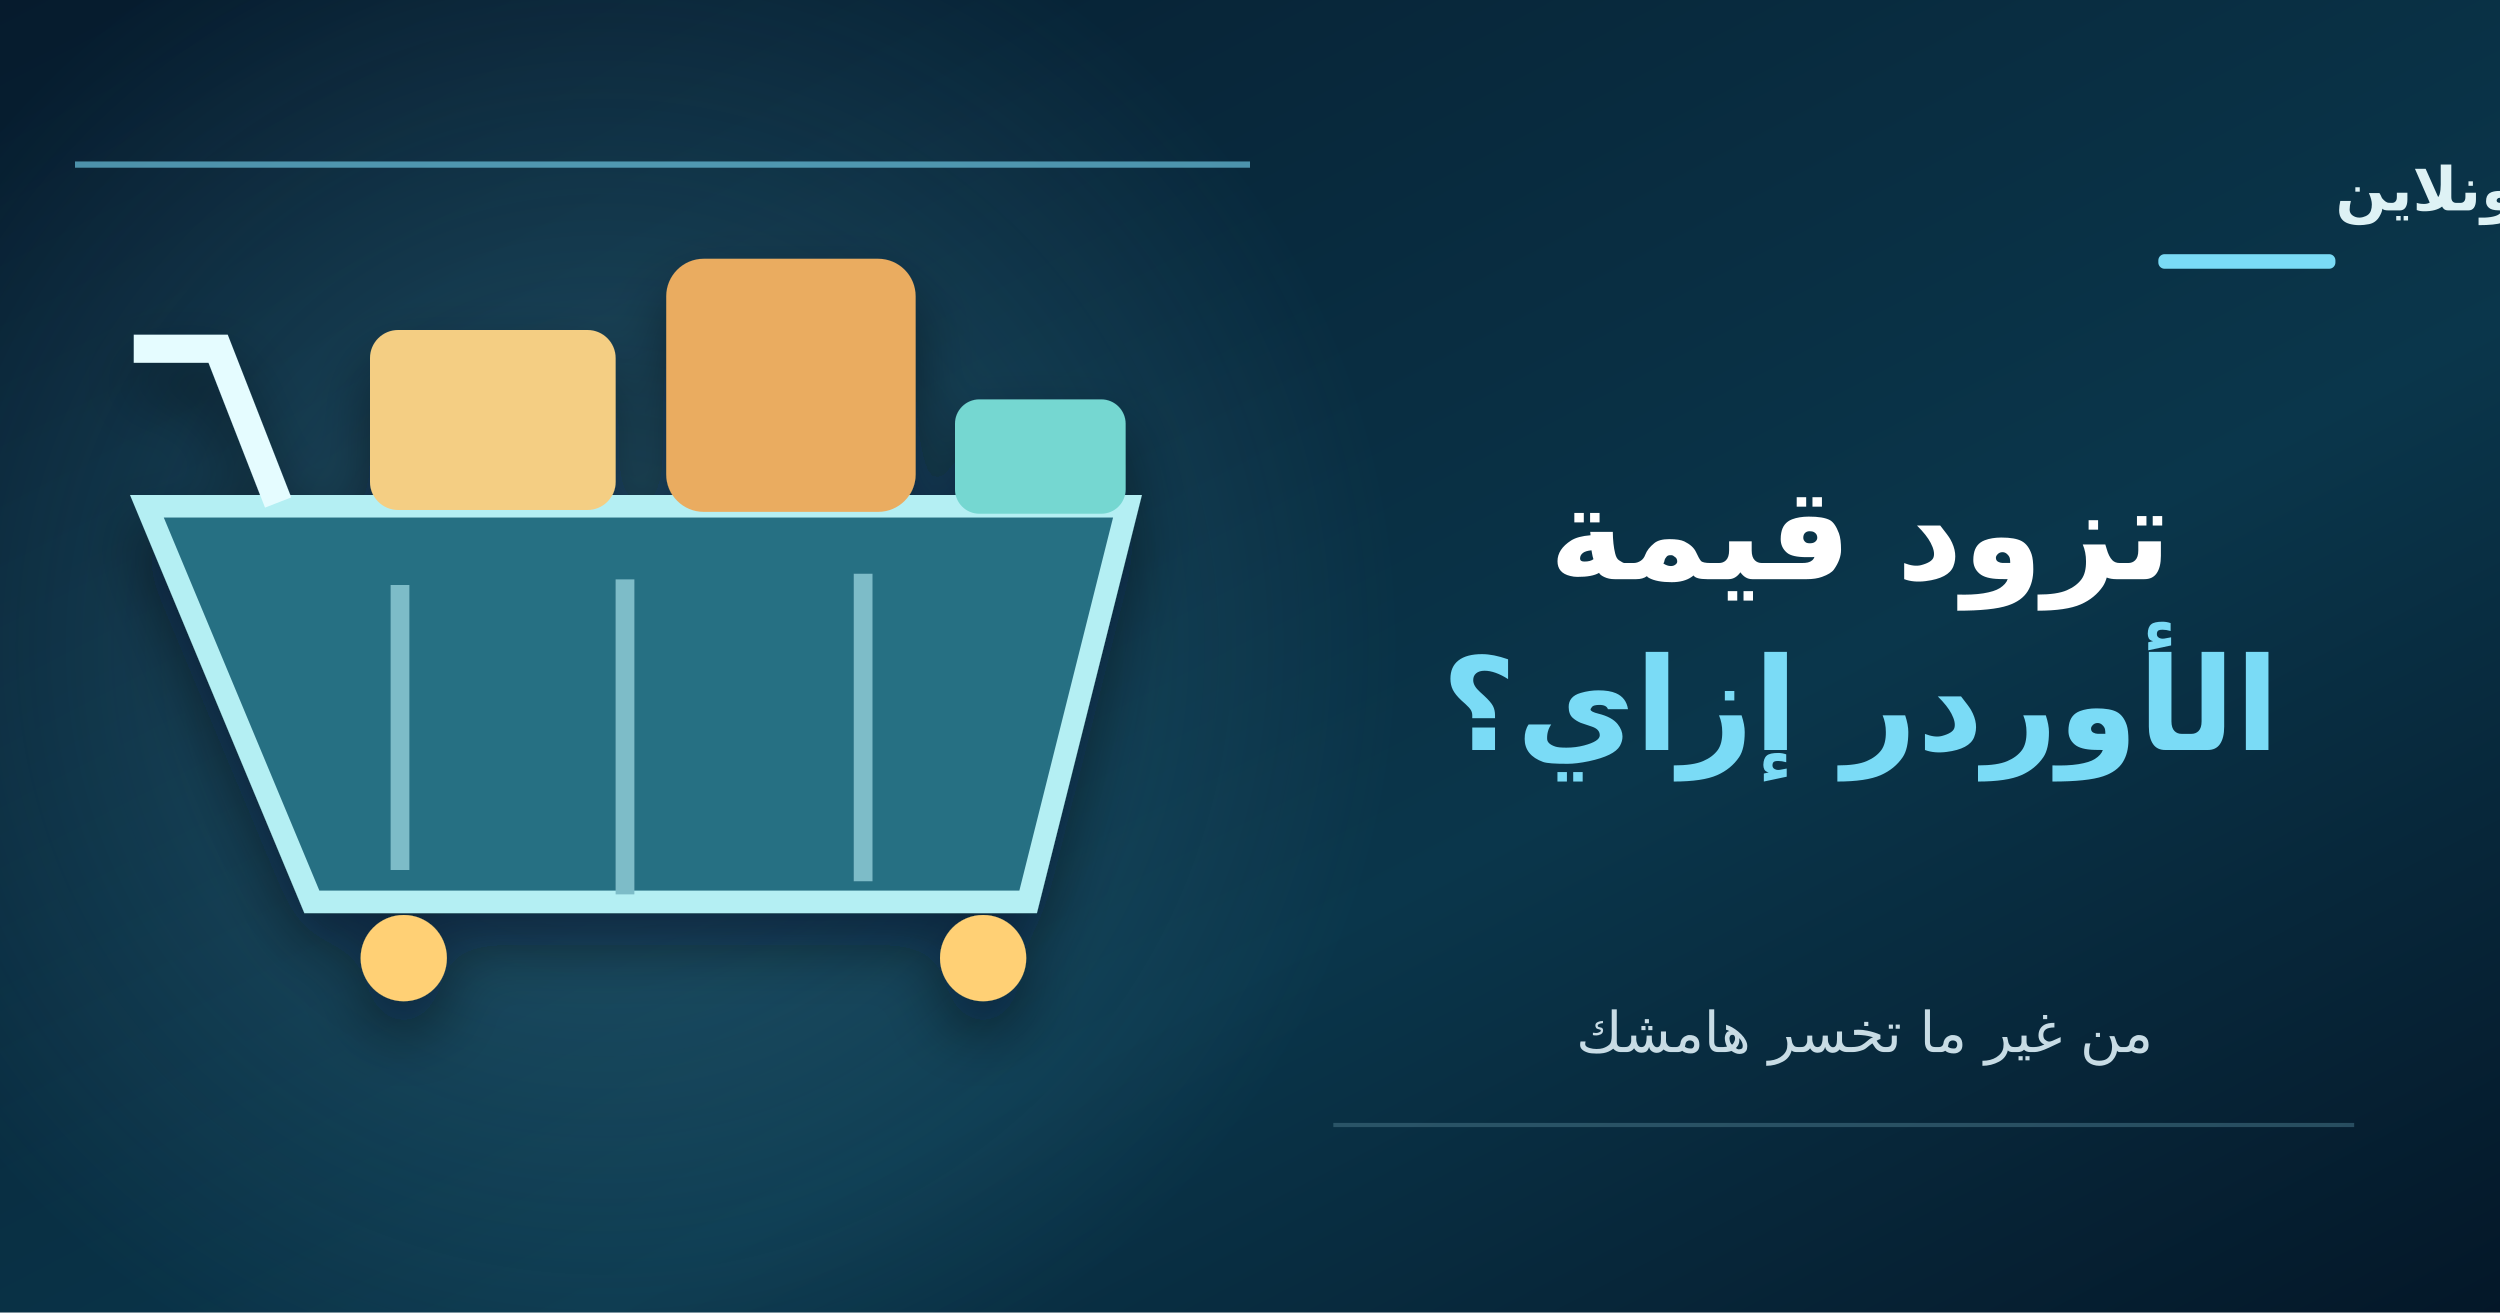
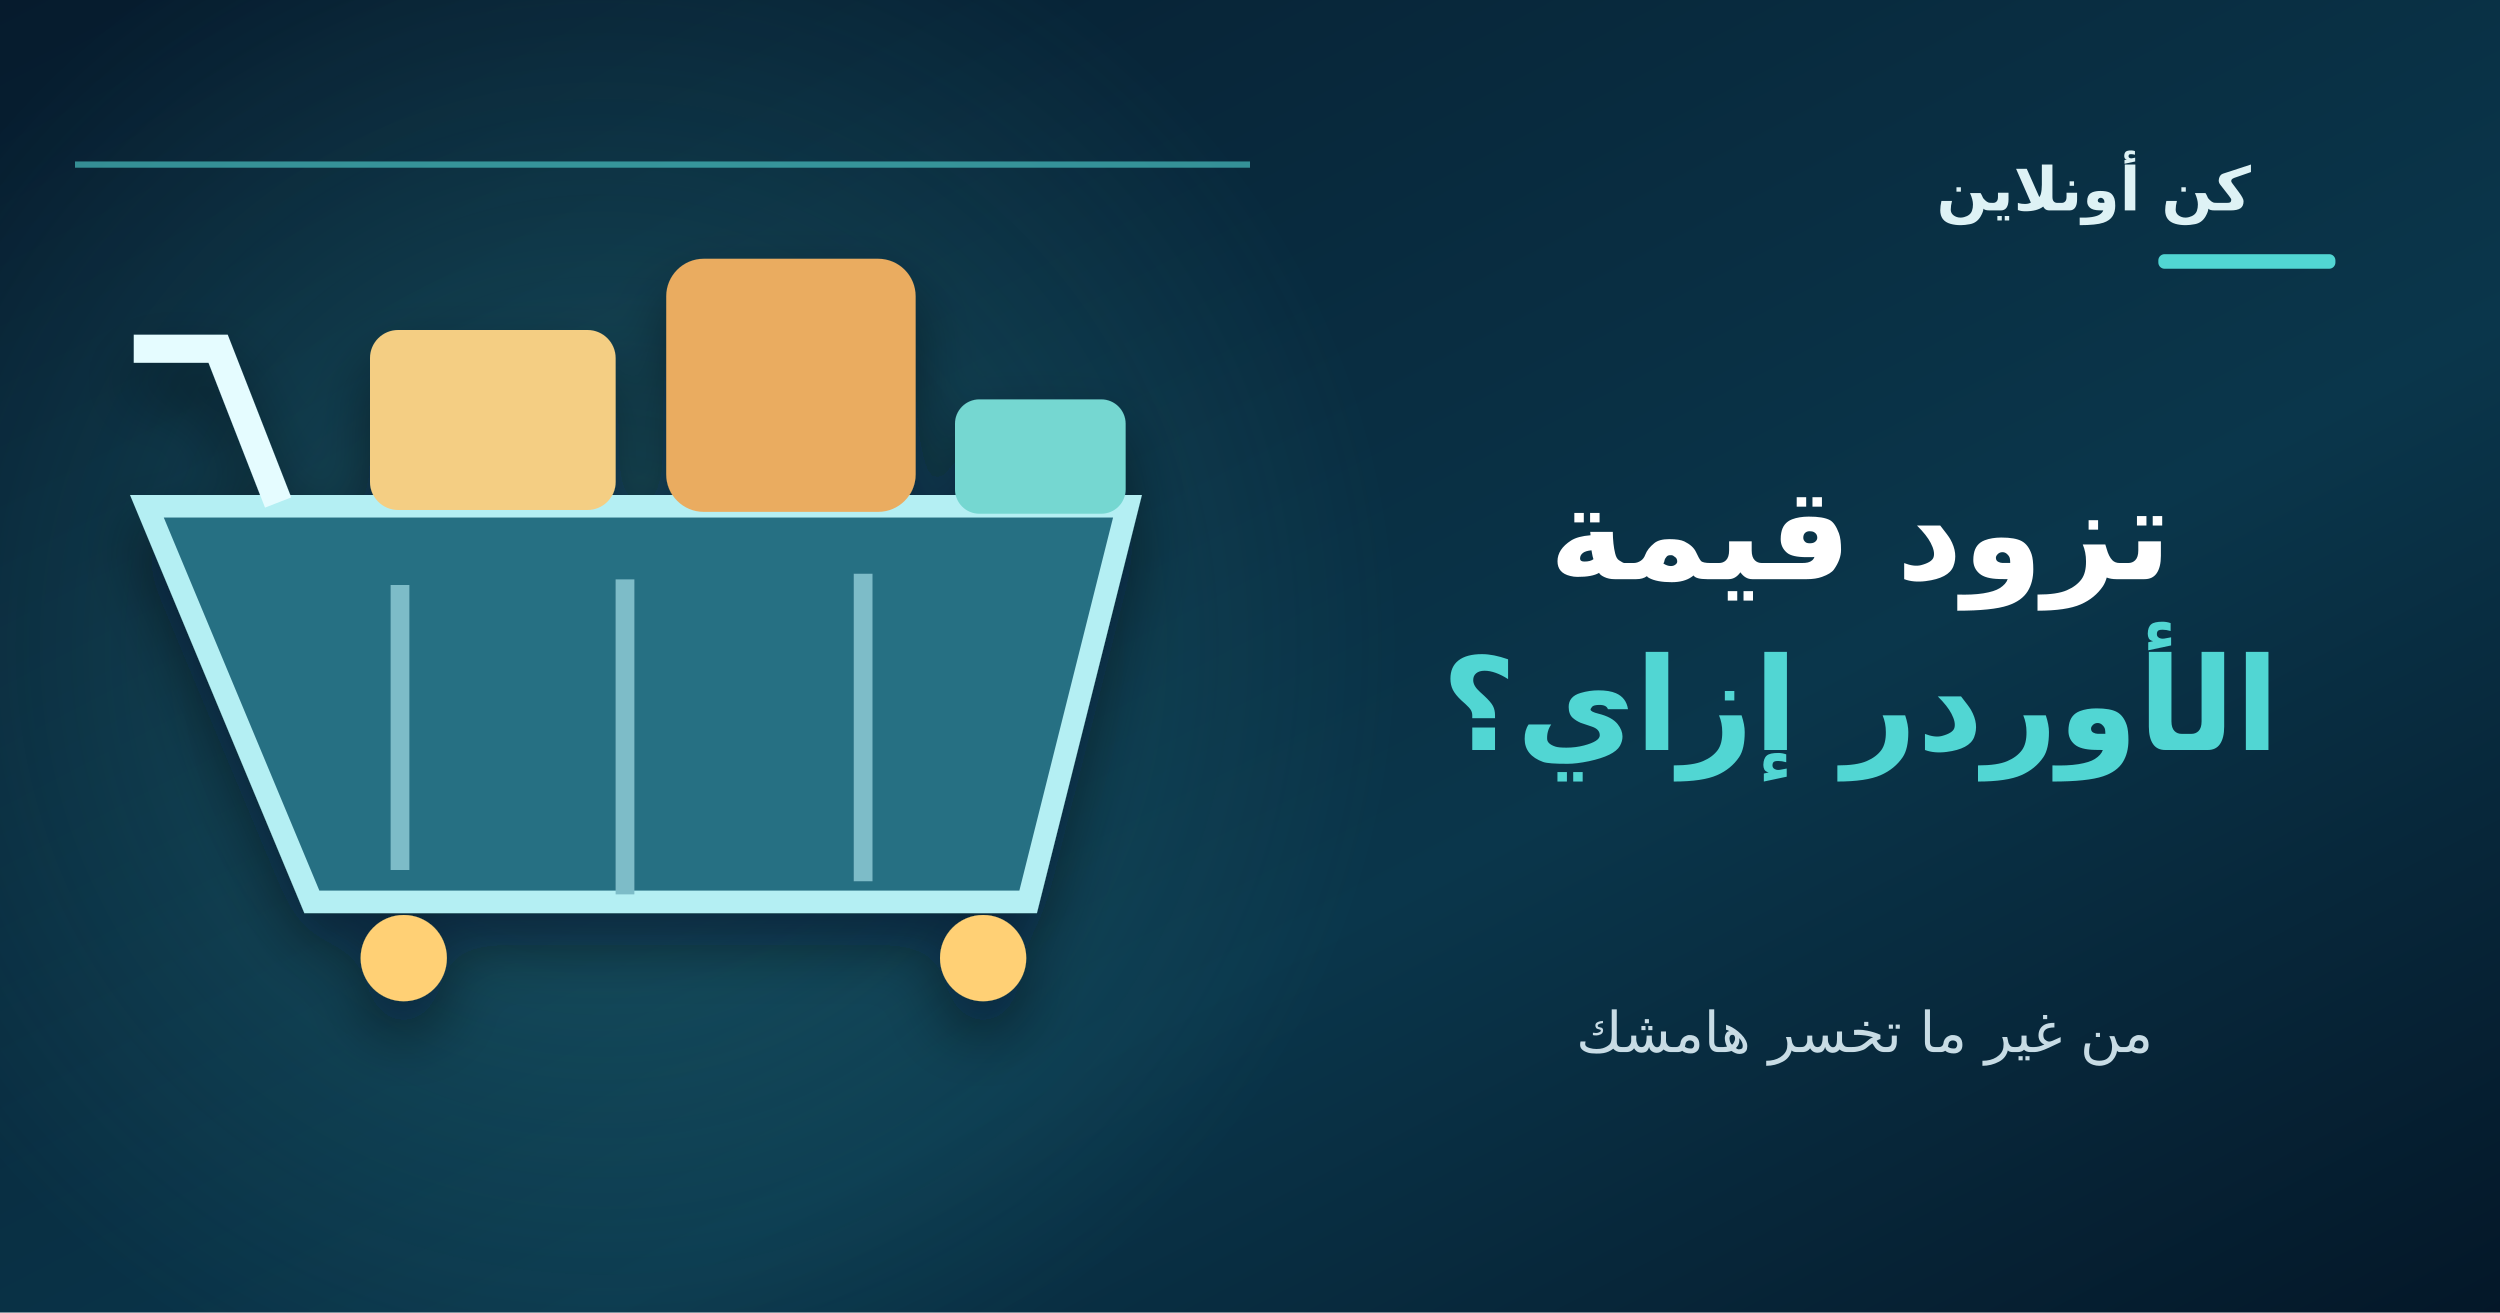
<svg xmlns="http://www.w3.org/2000/svg" width="1200" height="630" viewBox="0 0 1200 630" role="img" aria-labelledby="title desc">
  <defs>
    <linearGradient id="bg" x1="0" y1="0" x2="1" y2="1">
      <stop stop-color="#061b2d" />
      <stop offset=".62" stop-color="#0a364b" />
      <stop offset="1" stop-color="#041728" />
    </linearGradient>
    <radialGradient id="glow">
-       <stop stop-color="#7adbf6" stop-opacity=".23" />
-       <stop offset="1" stop-color="#7adbf6" stop-opacity="0" />
+       <stop stop-color="#51d6d3" stop-opacity=".23" />
+       <stop offset="1" stop-color="#51d6d3" stop-opacity="0" />
    </radialGradient>
    <linearGradient id="glass" x1="0" y1="0" x2="1" y2="1">
      <stop stop-color="#2b6675" />
      <stop offset="1" stop-color="#15384b" />
    </linearGradient>
    <filter id="drop" x="-30%" y="-30%" width="170%" height="170%">
      <feDropShadow dx="0" dy="17" stdDeviation="16" flood-color="#010e19" flood-opacity=".45" />
    </filter>
  </defs>
  <rect width="1200" height="630" fill="url(#bg)" />
  <circle cx="290" cy="310" r="381" fill="url(#glow)" />
-   <path d="M36 79H600" stroke="#7adbf6" stroke-width="3" opacity=".6" />
+   <path d="M36 79H600" stroke="#51d6d3" stroke-width="3" opacity=".6" />
  <g id="topic-art" filter="url(#drop)" transform="translate(-15 0) scale(.90)">
    <g>
      <path d="M95 270H618L565 481H183Z" fill="#286f83" stroke="#b4eff3" stroke-width="12" />
      <path d="M165 268L133 186H88" stroke="#e5fcff" stroke-width="15" fill="none" />
      <path d="M230 312V464M350 309V477M477 306V470" stroke="#7dbcc8" stroke-width="10" />
      <circle cx="232" cy="511" r="23" fill="#ffd075" />
      <circle cx="541" cy="511" r="23" fill="#ffd075" />
      <rect x="214" y="176" width="131" height="96" rx="15" fill="#f4ce83" />
      <rect x="372" y="138" width="133" height="135" rx="20" fill="#eaac60" />
      <rect x="526" y="213" width="91" height="61" rx="13" fill="#75d7d1" />
    </g>
  </g>
-   <text x="1121" y="101" direction="rtl" text-anchor="end" font-family="Cairo,Tajawal,Segoe UI,Arial,sans-serif" font-size="29" font-weight="700" fill="#def2f5">كن أونلاين</text>
-   <rect x="1036" y="122" width="85" height="7" rx="3" fill="#7adbf6" />
+   <text x="1005" y="101" direction="rtl" text-anchor="middle" font-family="Cairo,Tajawal,Segoe UI,Arial,sans-serif" font-size="29" font-weight="700" fill="#def2f5">كن أونلاين</text>
+   <rect x="1036" y="122" width="85" height="7" rx="3" fill="#51d6d3" />
  <g id="hook">
    <text x="893" y="278" direction="rtl" unicode-bidi="plaintext" text-anchor="middle" font-family="Cairo,Tajawal,Segoe UI,Arial,sans-serif" font-size="62" font-weight="900" fill="#ffffff">تزود قيمة</text>
-     <text x="893" y="360" direction="rtl" unicode-bidi="plaintext" text-anchor="middle" font-family="Cairo,Tajawal,Segoe UI,Arial,sans-serif" font-size="62" font-weight="900" fill="#7adbf6">الأوردر إزاي؟</text>
+     <text x="893" y="360" direction="rtl" unicode-bidi="plaintext" text-anchor="middle" font-family="Cairo,Tajawal,Segoe UI,Arial,sans-serif" font-size="62" font-weight="900" fill="#51d6d3">الأوردر إزاي؟</text>
  </g>
  <text x="895" y="505" direction="rtl" text-anchor="middle" font-family="Cairo,Tajawal,Segoe UI,Arial,sans-serif" font-size="27" fill="#c8dce5">من غير ما تخسر هامشك</text>
-   <path d="M640 540H1130" stroke="#3f6d7f" stroke-width="2" opacity=".6" />
</svg>
